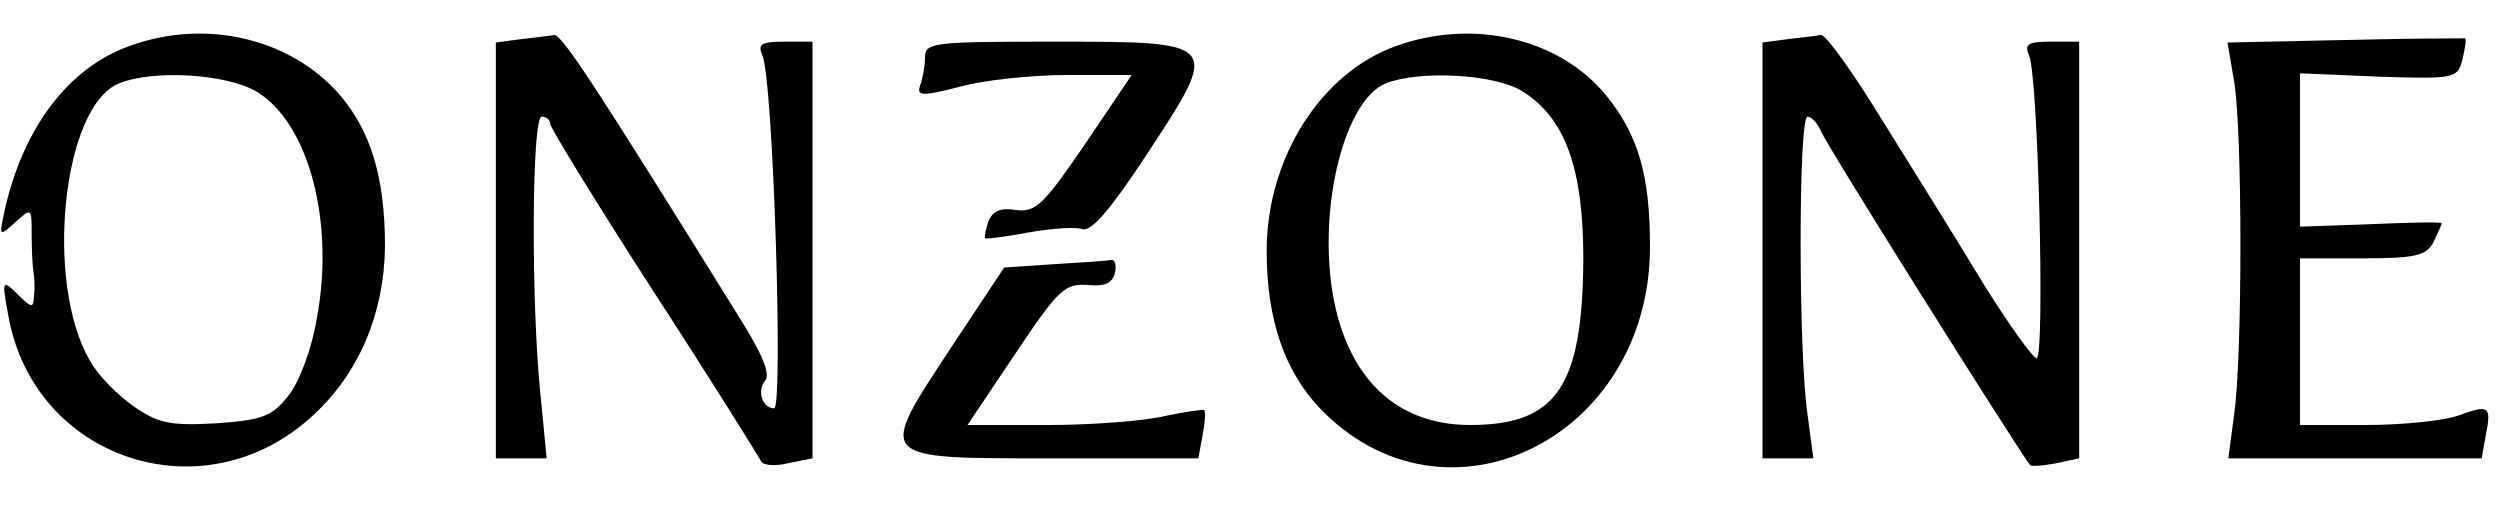
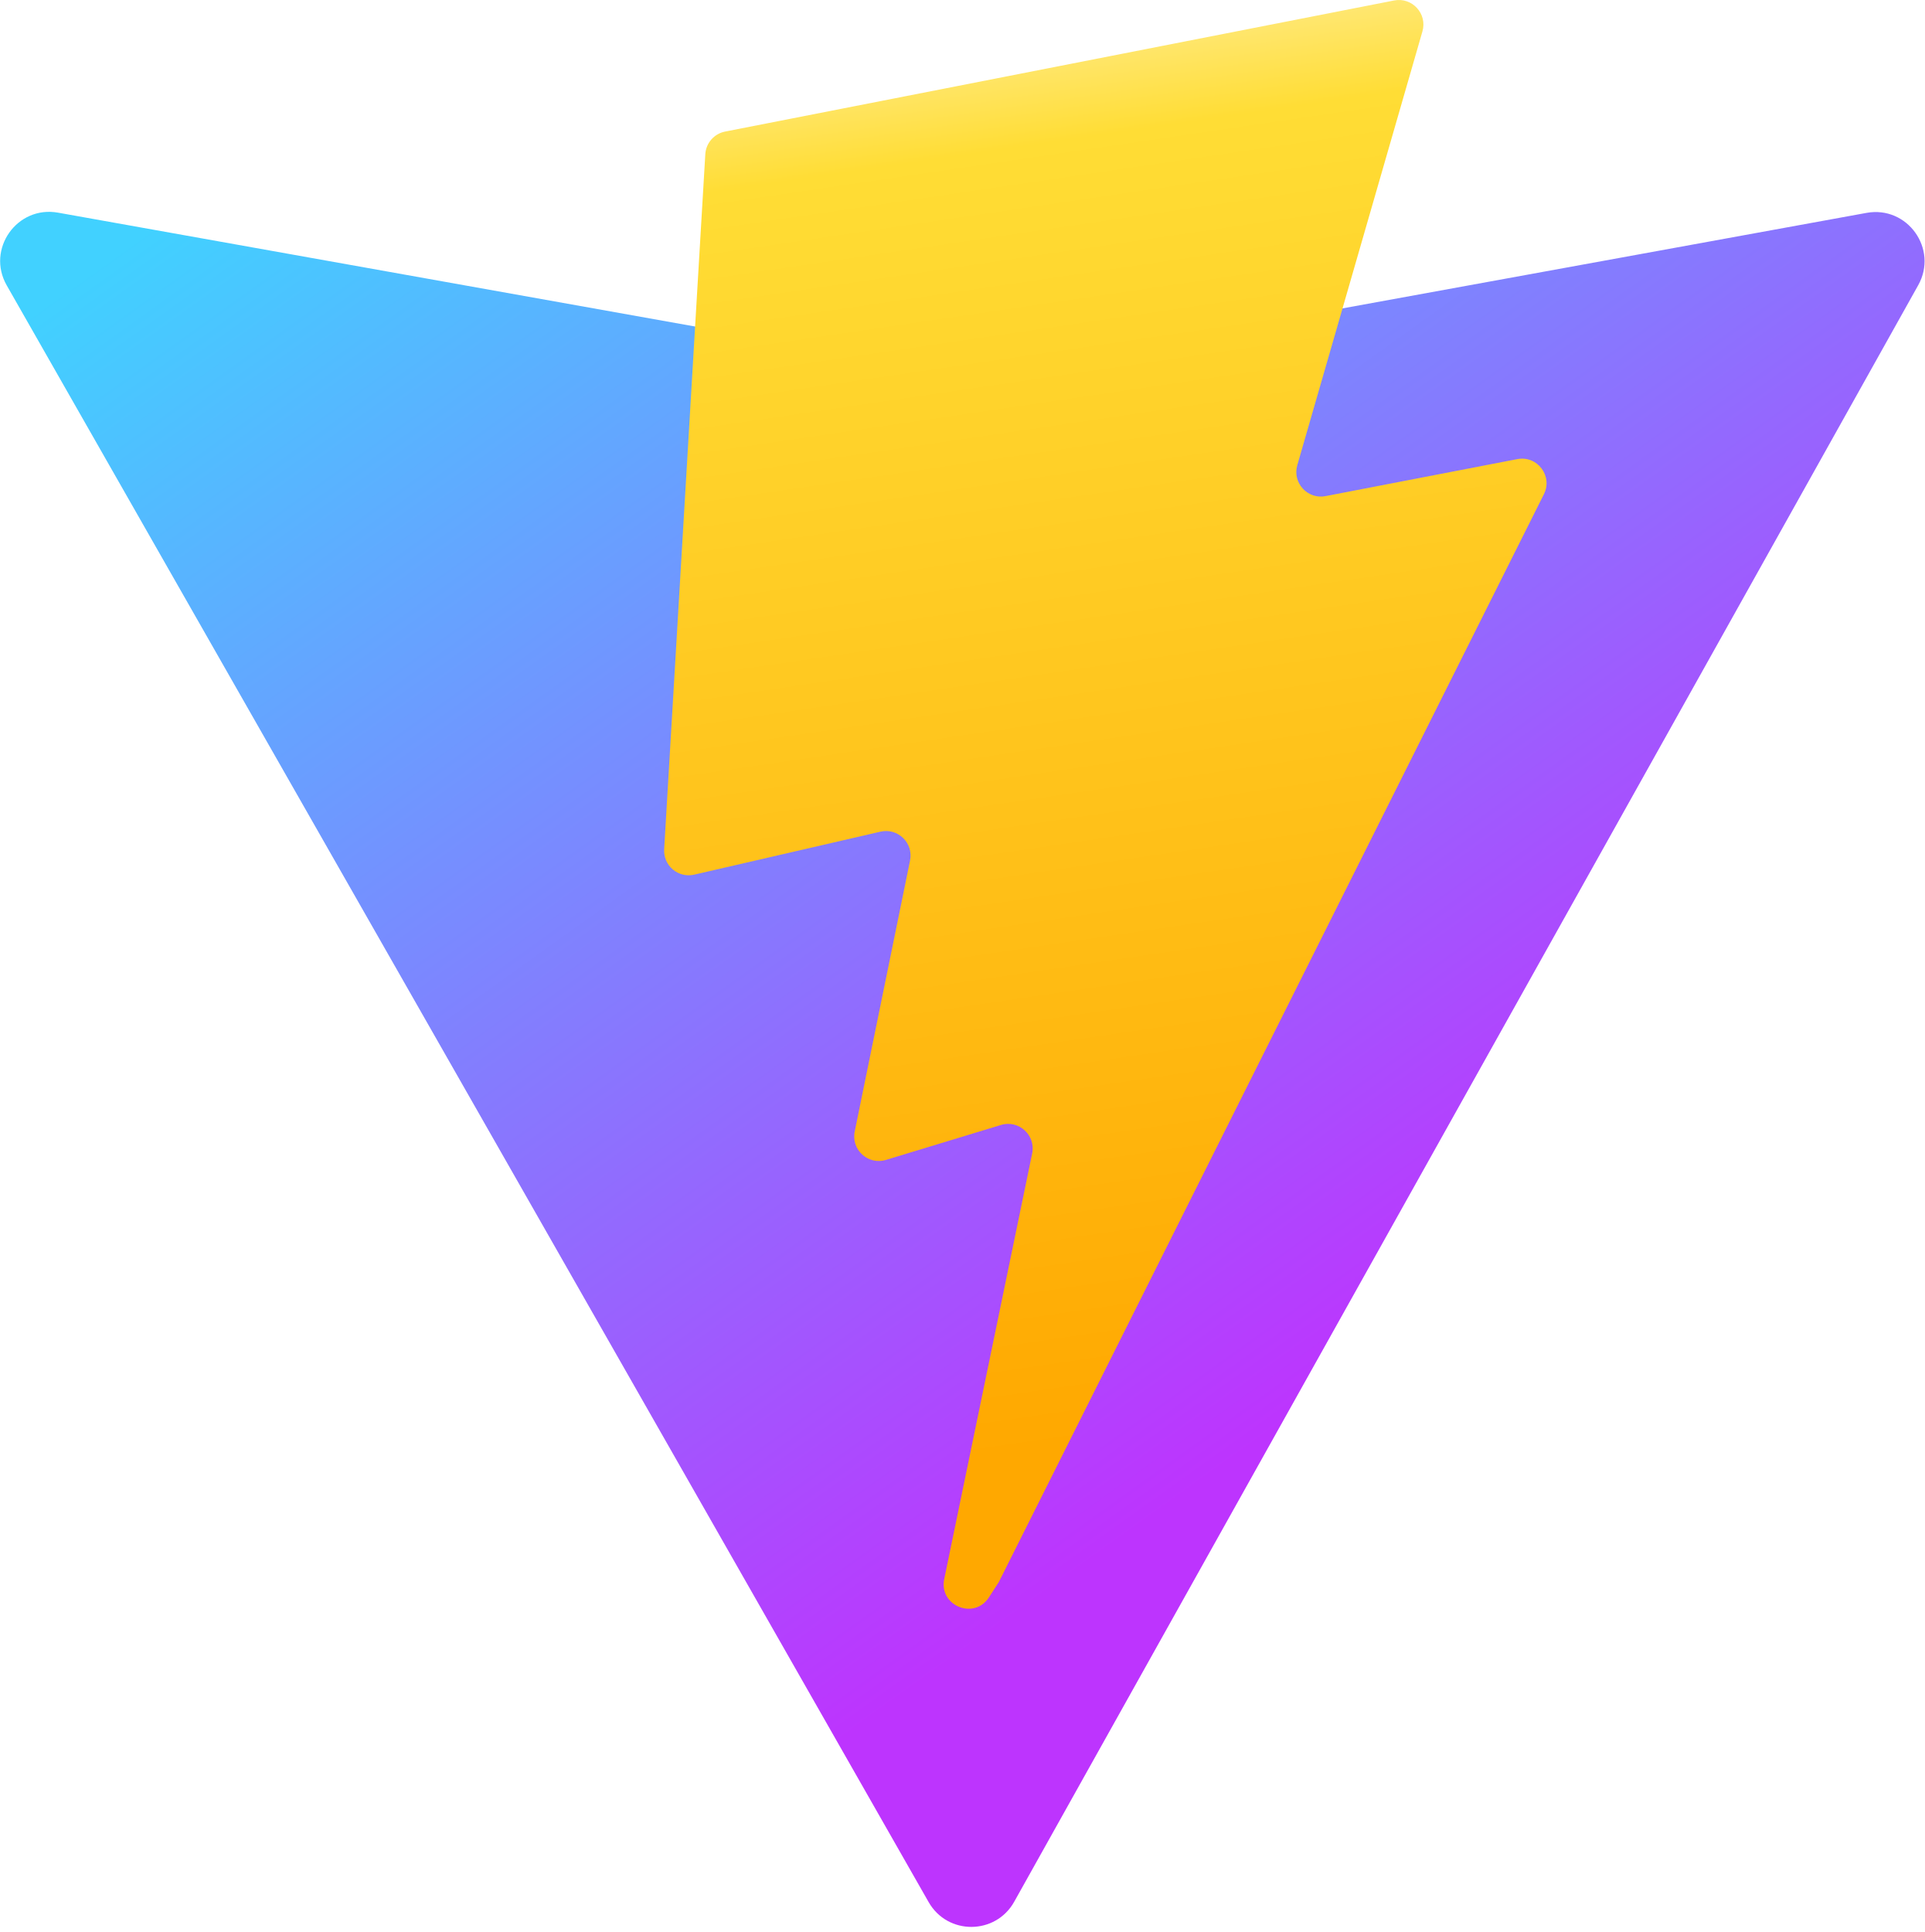
- <svg xmlns="http://www.w3.org/2000/svg" version="1.0" width="300pt" height="61pt" viewBox="0 0 300 61" preserveAspectRatio="xMidYMid meet">
-   <g transform="translate(0,61) scale(0.1,-0.1)" fill="#000000" stroke="none">
-     <path d="M156 555 c-74 -26 -129 -99 -151 -200 -6 -29 -6 -29 13 -12 20 18 20 18 20 -15 0 -18 1 -37 2 -43 1 -5 2 -18 1 -28 -1 -17 -2 -17 -17 -3 -22 22 -22 21 -14 -23 31 -173 235 -240 365 -120 56 51 86 123 87 203 0 83 -17 139 -55 183 -59 67 -160 91 -251 58z m152 -55 c63 -38 94 -158 72 -273 -6 -36 -21 -76 -34 -92 -20 -25 -31 -29 -87 -33 -55 -3 -69 0 -98 20 -19 13 -43 37 -53 55 -55 94 -33 306 35 333 42 17 130 11 165 -10z" />
-     <path d="M625 563 l-30 -4 0 -249 0 -250 30 0 31 0 -7 72 c-12 112 -11 338 1 338 6 0 10 -4 10 -8 0 -5 56 -96 125 -203 69 -106 126 -198 128 -202 1 -5 16 -7 32 -3 l30 6 0 250 0 250 -34 0 c-28 0 -32 -3 -26 -17 13 -31 25 -423 14 -423 -14 0 -21 21 -11 33 7 8 -3 32 -32 78 -172 277 -212 338 -221 337 -5 -1 -23 -3 -40 -5z" />
-     <path d="M1676 555 c-91 -32 -156 -135 -156 -246 0 -82 21 -143 63 -188 150 -158 397 -38 397 193 0 86 -14 134 -53 182 -56 68 -159 92 -251 59z m150 -54 c52 -32 74 -92 74 -202 -1 -153 -32 -199 -136 -199 -89 0 -148 57 -165 159 -17 106 15 231 64 251 41 16 130 11 163 -9z" />
-     <path d="M2145 563 l-30 -4 0 -249 0 -250 31 0 30 0 -7 53 c-11 74 -11 357 0 357 5 0 12 -8 16 -17 4 -13 231 -374 251 -401 1 -2 15 -1 31 2 l28 6 0 250 0 250 -34 0 c-28 0 -32 -3 -26 -17 11 -26 19 -363 9 -363 -5 1 -33 40 -63 88 -29 48 -83 135 -120 194 -36 59 -70 107 -76 106 -5 -1 -23 -3 -40 -5z" />
-     <path d="M2814 562 l-141 -3 8 -47 c10 -60 10 -330 0 -399 l-7 -53 152 0 152 0 5 28 c7 35 4 37 -34 23 -18 -6 -67 -11 -110 -11 l-79 0 0 100 0 100 75 0 c63 0 76 3 85 19 5 11 10 21 10 23 0 2 -38 1 -85 -1 l-85 -3 0 92 0 92 95 -4 c92 -3 94 -2 100 21 3 13 5 24 3 25 -2 0 -66 0 -144 -2z" />
-     <path d="M1110 541 c0 -11 -3 -26 -6 -34 -4 -12 2 -13 48 -1 29 8 87 14 129 14 l77 0 -56 -83 c-50 -73 -59 -82 -83 -79 -18 3 -28 -1 -33 -14 -3 -9 -5 -18 -4 -20 2 -1 25 2 52 7 28 5 57 7 65 4 11 -3 34 24 78 91 88 134 88 134 -112 134 -146 0 -155 -1 -155 -19z" />
-     <path d="M1265 293 l-60 -4 -63 -95 c-90 -137 -93 -134 123 -134 l173 0 5 27 c3 16 4 29 2 31 -1 1 -22 -2 -46 -7 -24 -6 -88 -11 -141 -11 l-97 0 57 85 c52 78 60 85 87 83 21 -2 30 2 33 15 2 9 0 16 -5 15 -4 -1 -35 -3 -68 -5z" />
-   </g>
+ <svg xmlns="http://www.w3.org/2000/svg" aria-hidden="true" role="img" class="iconify iconify--logos" width="31.88" height="32" preserveAspectRatio="xMidYMid meet" viewBox="0 0 256 257">
+   <defs>
+     <linearGradient id="IconifyId1813088fe1fbc01fb466" x1="-.828%" x2="57.636%" y1="7.652%" y2="78.411%">
+       <stop offset="0%" stop-color="#41D1FF" />
+       <stop offset="100%" stop-color="#BD34FE" />
+     </linearGradient>
+     <linearGradient id="IconifyId1813088fe1fbc01fb467" x1="43.376%" x2="50.316%" y1="2.242%" y2="89.03%">
+       <stop offset="0%" stop-color="#FFEA83" />
+       <stop offset="8.333%" stop-color="#FFDD35" />
+       <stop offset="100%" stop-color="#FFA800" />
+     </linearGradient>
+   </defs>
+   <path fill="url(#IconifyId1813088fe1fbc01fb466)" d="M255.153 37.938L134.897 252.976c-2.483 4.44-8.862 4.466-11.382.048L.875 37.958c-2.746-4.814 1.371-10.646 6.827-9.67l120.385 21.517a6.537 6.537 0 0 0 2.322-.004l117.867-21.483c5.438-.991 9.574 4.796 6.877 9.62Z" />
+   <path fill="url(#IconifyId1813088fe1fbc01fb467)" d="M185.432.063L96.44 17.501a3.268 3.268 0 0 0-2.634 3.014l-5.474 92.456a3.268 3.268 0 0 0 3.997 3.378l24.777-5.718c2.318-.535 4.413 1.507 3.936 3.838l-7.361 36.047c-.495 2.426 1.782 4.5 4.151 3.78l15.304-4.649c2.372-.72 4.652 1.36 4.15 3.788l-11.698 56.621c-.732 3.542 3.979 5.473 5.943 2.437l1.313-2.028l72.516-144.72c1.215-2.423-.88-5.186-3.54-4.672l-25.505 4.922c-2.396.462-4.435-1.77-3.759-4.114l16.646-57.705c.677-2.35-1.37-4.583-3.769-4.113Z" />
</svg>
